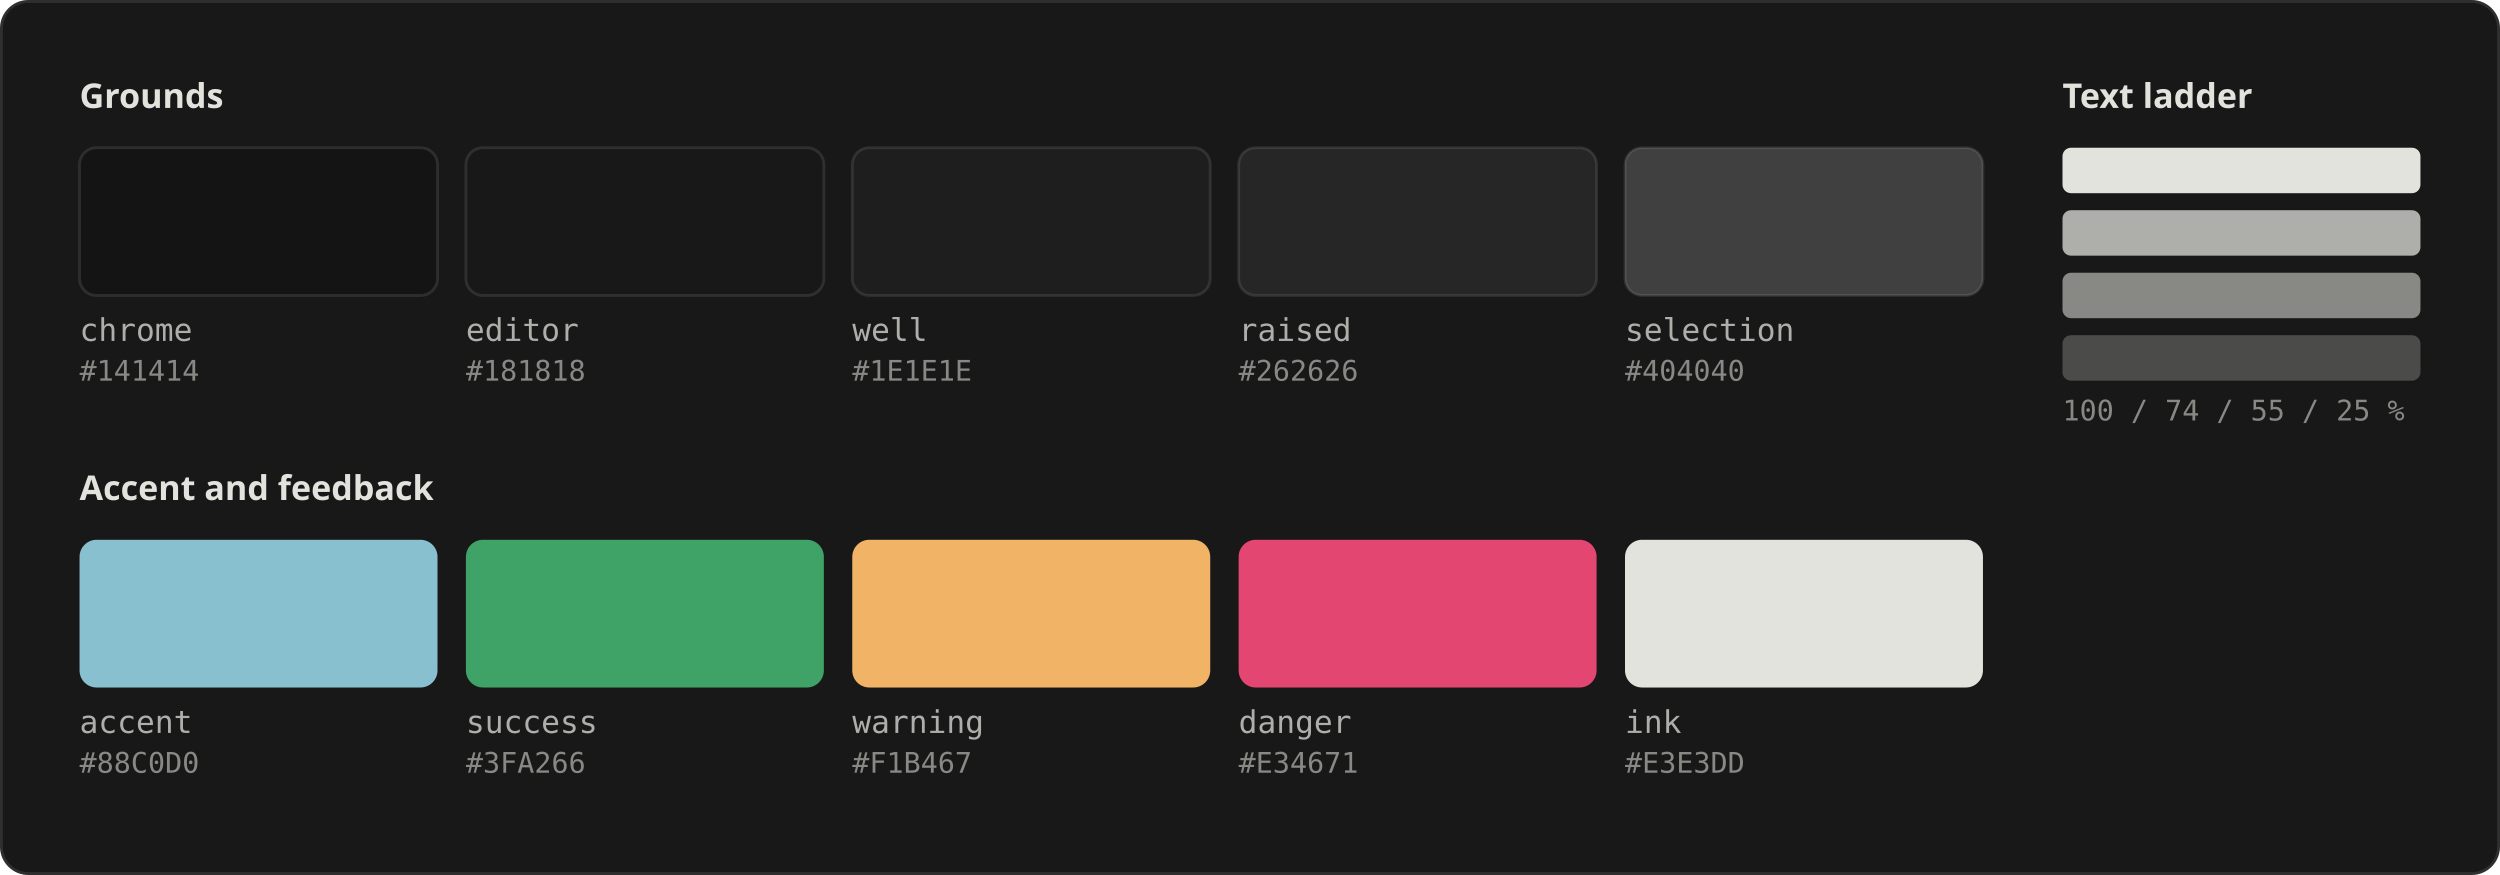
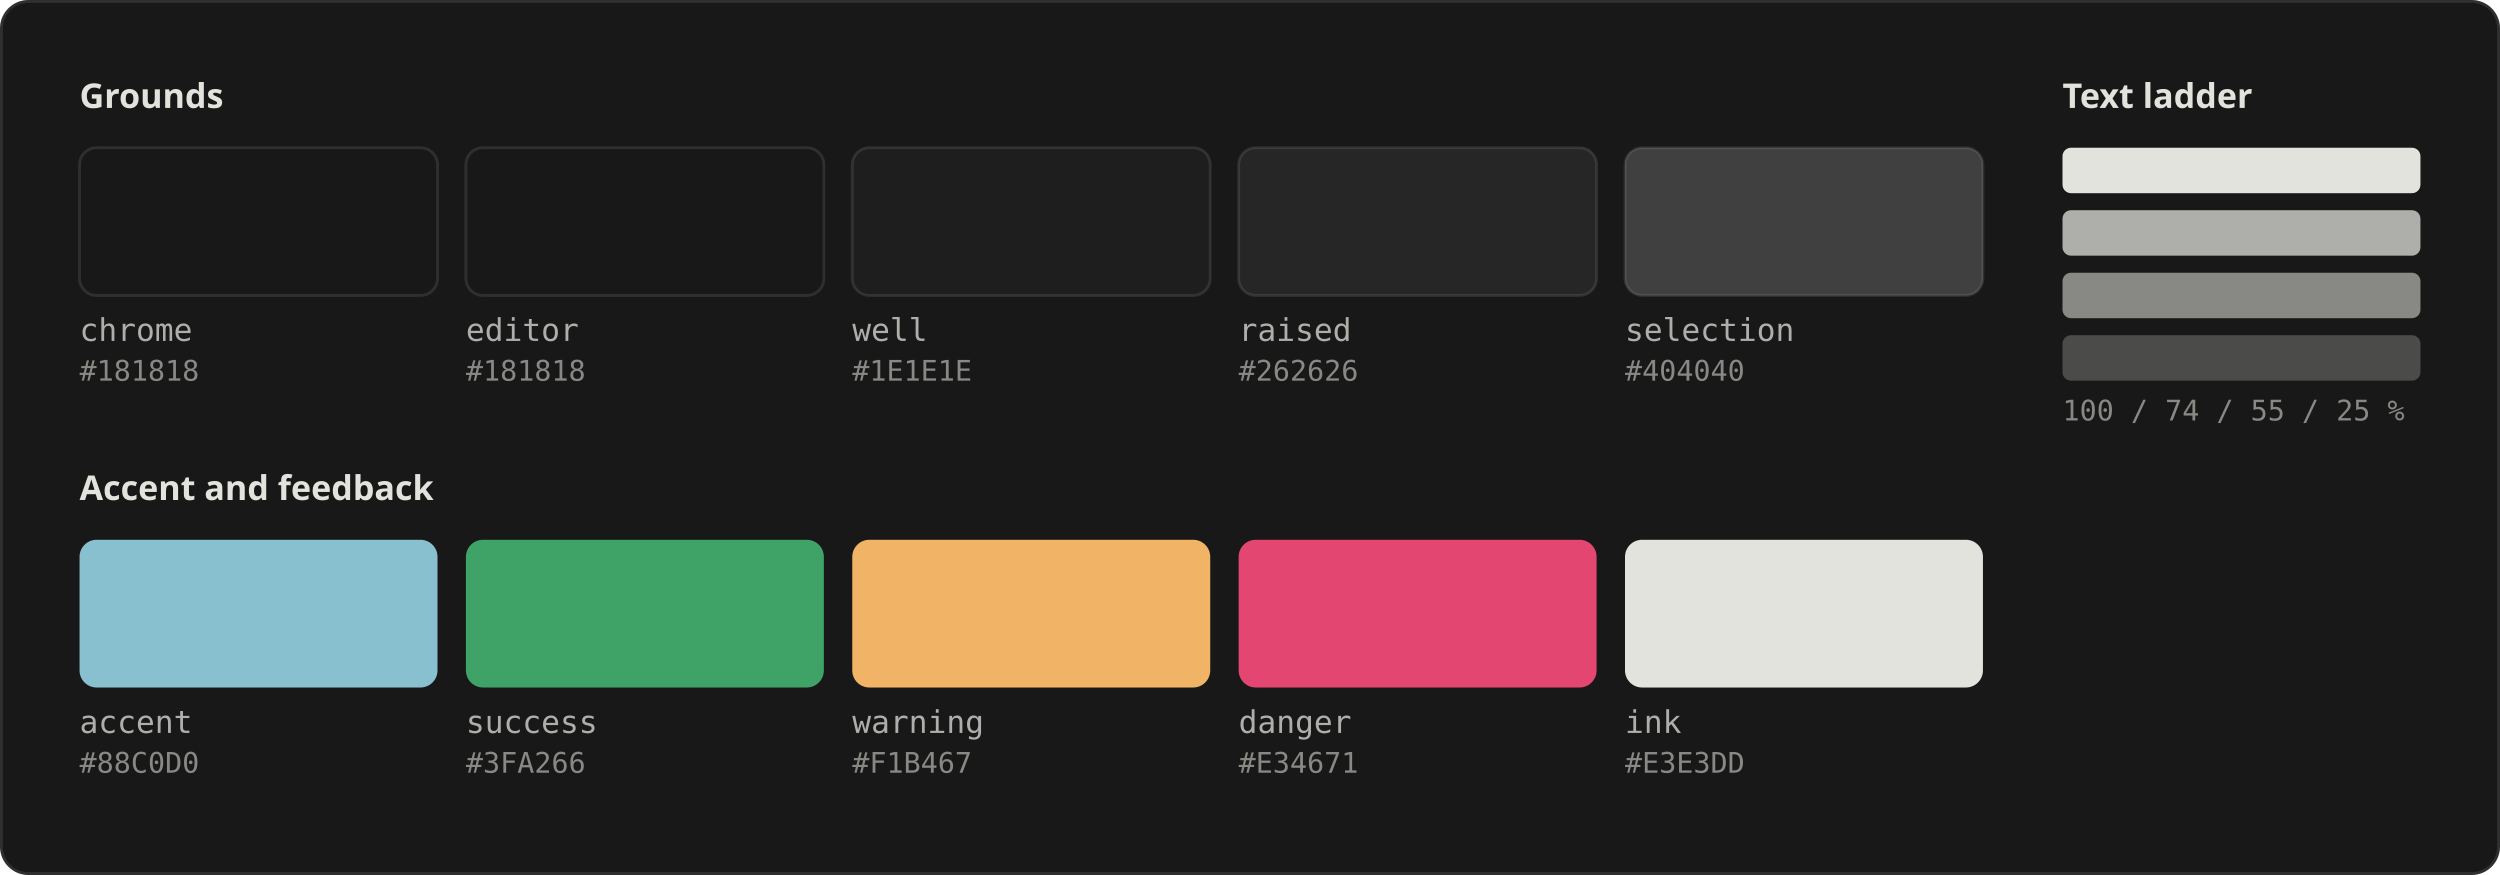
<svg xmlns="http://www.w3.org/2000/svg" width="880" height="308" viewBox="0 0 880 308" role="img" aria-label="bb Monokai palette swatches">
  <style>
    .l { font: 500 11px ui-monospace, "SF Mono", Menlo, monospace; fill: #e3e3ddbd; }
    .h { font: 600 12px ui-sans-serif, system-ui, sans-serif; fill: #e3e3dd; }
    .v { font: 400 10px ui-monospace, "SF Mono", Menlo, monospace; fill: #e3e3dd8c; }
  </style>
  <rect width="880" height="308" rx="10" fill="#181818" />
  <rect x="0.5" y="0.5" width="879" height="307" rx="9.5" fill="none" stroke="#e3e3dd1e" />
  <text class="h" x="28" y="38">Grounds</text>
  <g>
-     <rect x="28" y="52" width="126" height="52" rx="6" fill="#141414" stroke="#e3e3dd1e" />
+     <rect x="28" y="52" width="126" height="52" rx="6" fill="#181818" stroke="#e3e3dd1e" />
    <rect x="164" y="52" width="126" height="52" rx="6" fill="#181818" stroke="#e3e3dd1e" />
    <rect x="300" y="52" width="126" height="52" rx="6" fill="#1e1e1e" stroke="#e3e3dd1e" />
    <rect x="436" y="52" width="126" height="52" rx="6" fill="#262626" stroke="#e3e3dd1e" />
    <rect x="572" y="52" width="126" height="52" rx="6" fill="#404040" stroke="#e3e3dd1e" />
    <text class="l" x="28" y="120">chrome</text>
-     <text class="v" x="28" y="134">#141414</text>
+     <text class="v" x="28" y="134">#181818</text>
    <text class="l" x="164" y="120">editor</text>
    <text class="v" x="164" y="134">#181818</text>
    <text class="l" x="300" y="120">well</text>
    <text class="v" x="300" y="134">#1E1E1E</text>
    <text class="l" x="436" y="120">raised</text>
    <text class="v" x="436" y="134">#262626</text>
    <text class="l" x="572" y="120">selection</text>
    <text class="v" x="572" y="134">#404040</text>
  </g>
  <text class="h" x="28" y="176">Accent and feedback</text>
  <g>
    <rect x="28" y="190" width="126" height="52" rx="6" fill="#88c0d0" />
    <rect x="164" y="190" width="126" height="52" rx="6" fill="#3fa266" />
    <rect x="300" y="190" width="126" height="52" rx="6" fill="#f1b467" />
    <rect x="436" y="190" width="126" height="52" rx="6" fill="#e34671" />
    <rect x="572" y="190" width="126" height="52" rx="6" fill="#e3e3dd" />
    <text class="l" x="28" y="258">accent</text>
    <text class="v" x="28" y="272">#88C0D0</text>
    <text class="l" x="164" y="258">success</text>
    <text class="v" x="164" y="272">#3FA266</text>
    <text class="l" x="300" y="258">warning</text>
    <text class="v" x="300" y="272">#F1B467</text>
    <text class="l" x="436" y="258">danger</text>
    <text class="v" x="436" y="272">#E34671</text>
    <text class="l" x="572" y="258">ink</text>
    <text class="v" x="572" y="272">#E3E3DD</text>
  </g>
  <g>
    <text class="h" x="726" y="38">Text ladder</text>
    <rect x="726" y="52" width="126" height="16" rx="3" fill="#e3e3dd" />
    <rect x="726" y="74" width="126" height="16" rx="3" fill="#e3e3ddbd" />
    <rect x="726" y="96" width="126" height="16" rx="3" fill="#e3e3dd8c" />
    <rect x="726" y="118" width="126" height="16" rx="3" fill="#e3e3dd40" />
    <text class="v" x="726" y="148">100 / 74 / 55 / 25 %</text>
  </g>
</svg>
